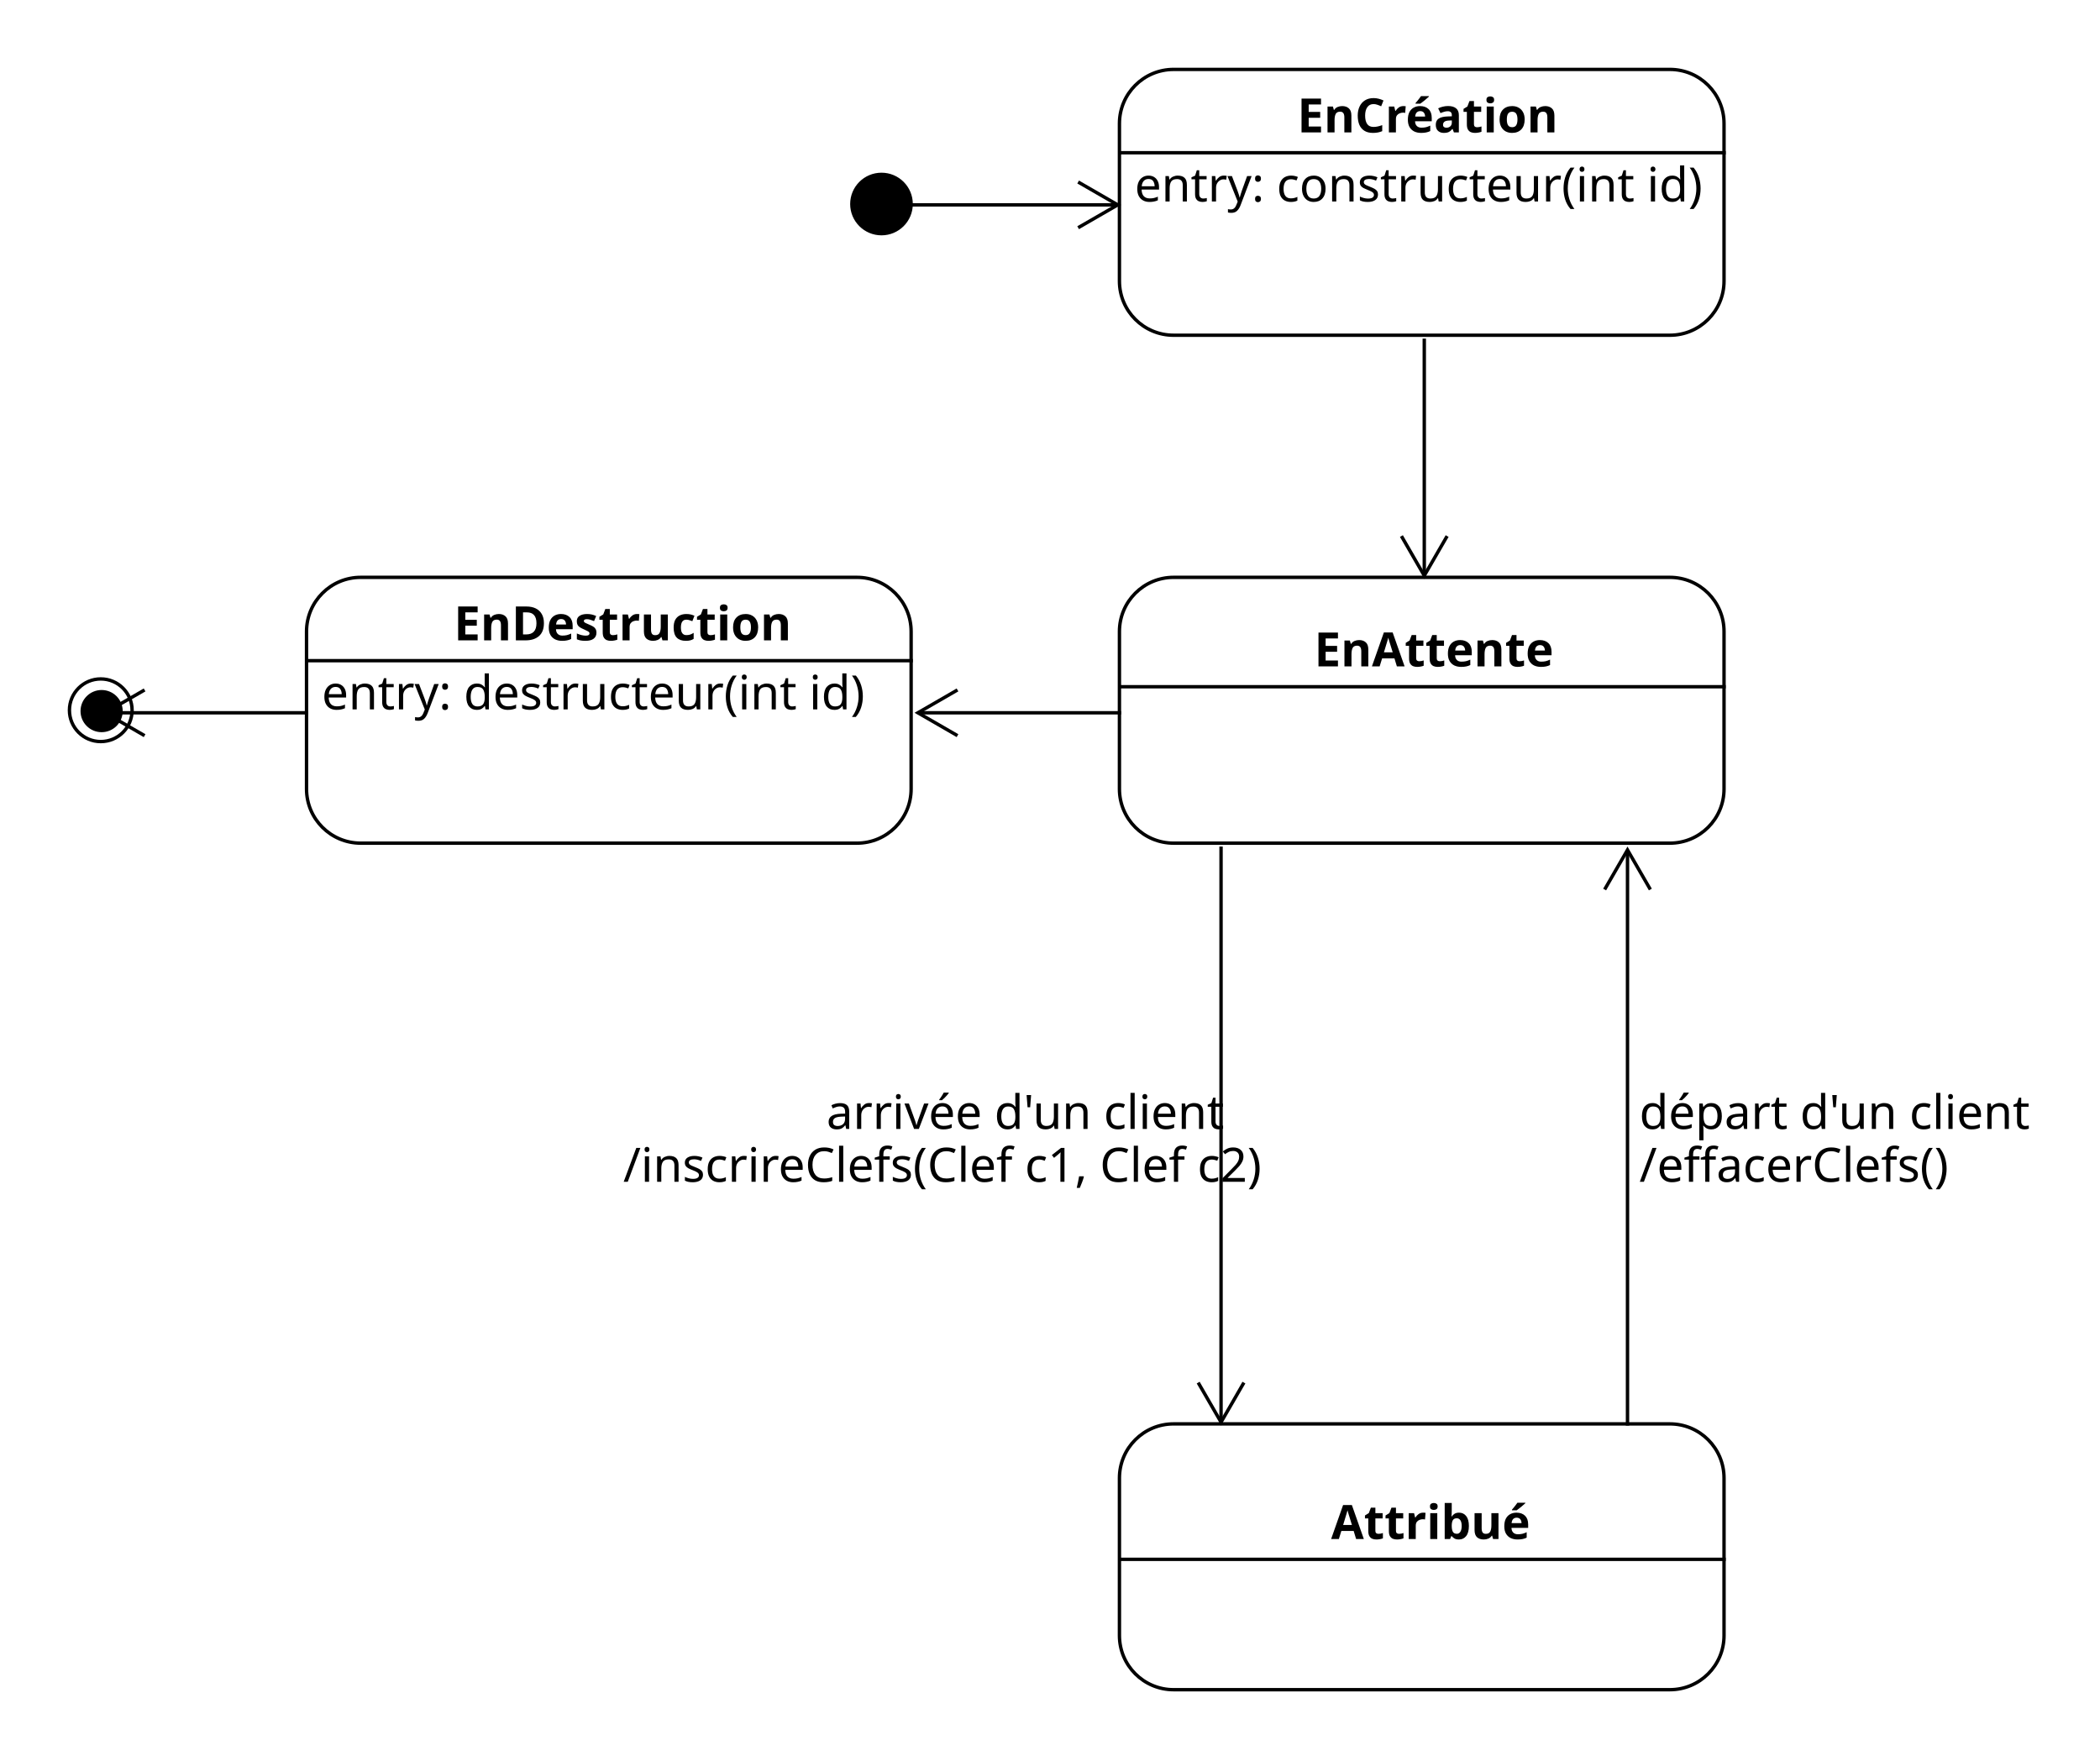
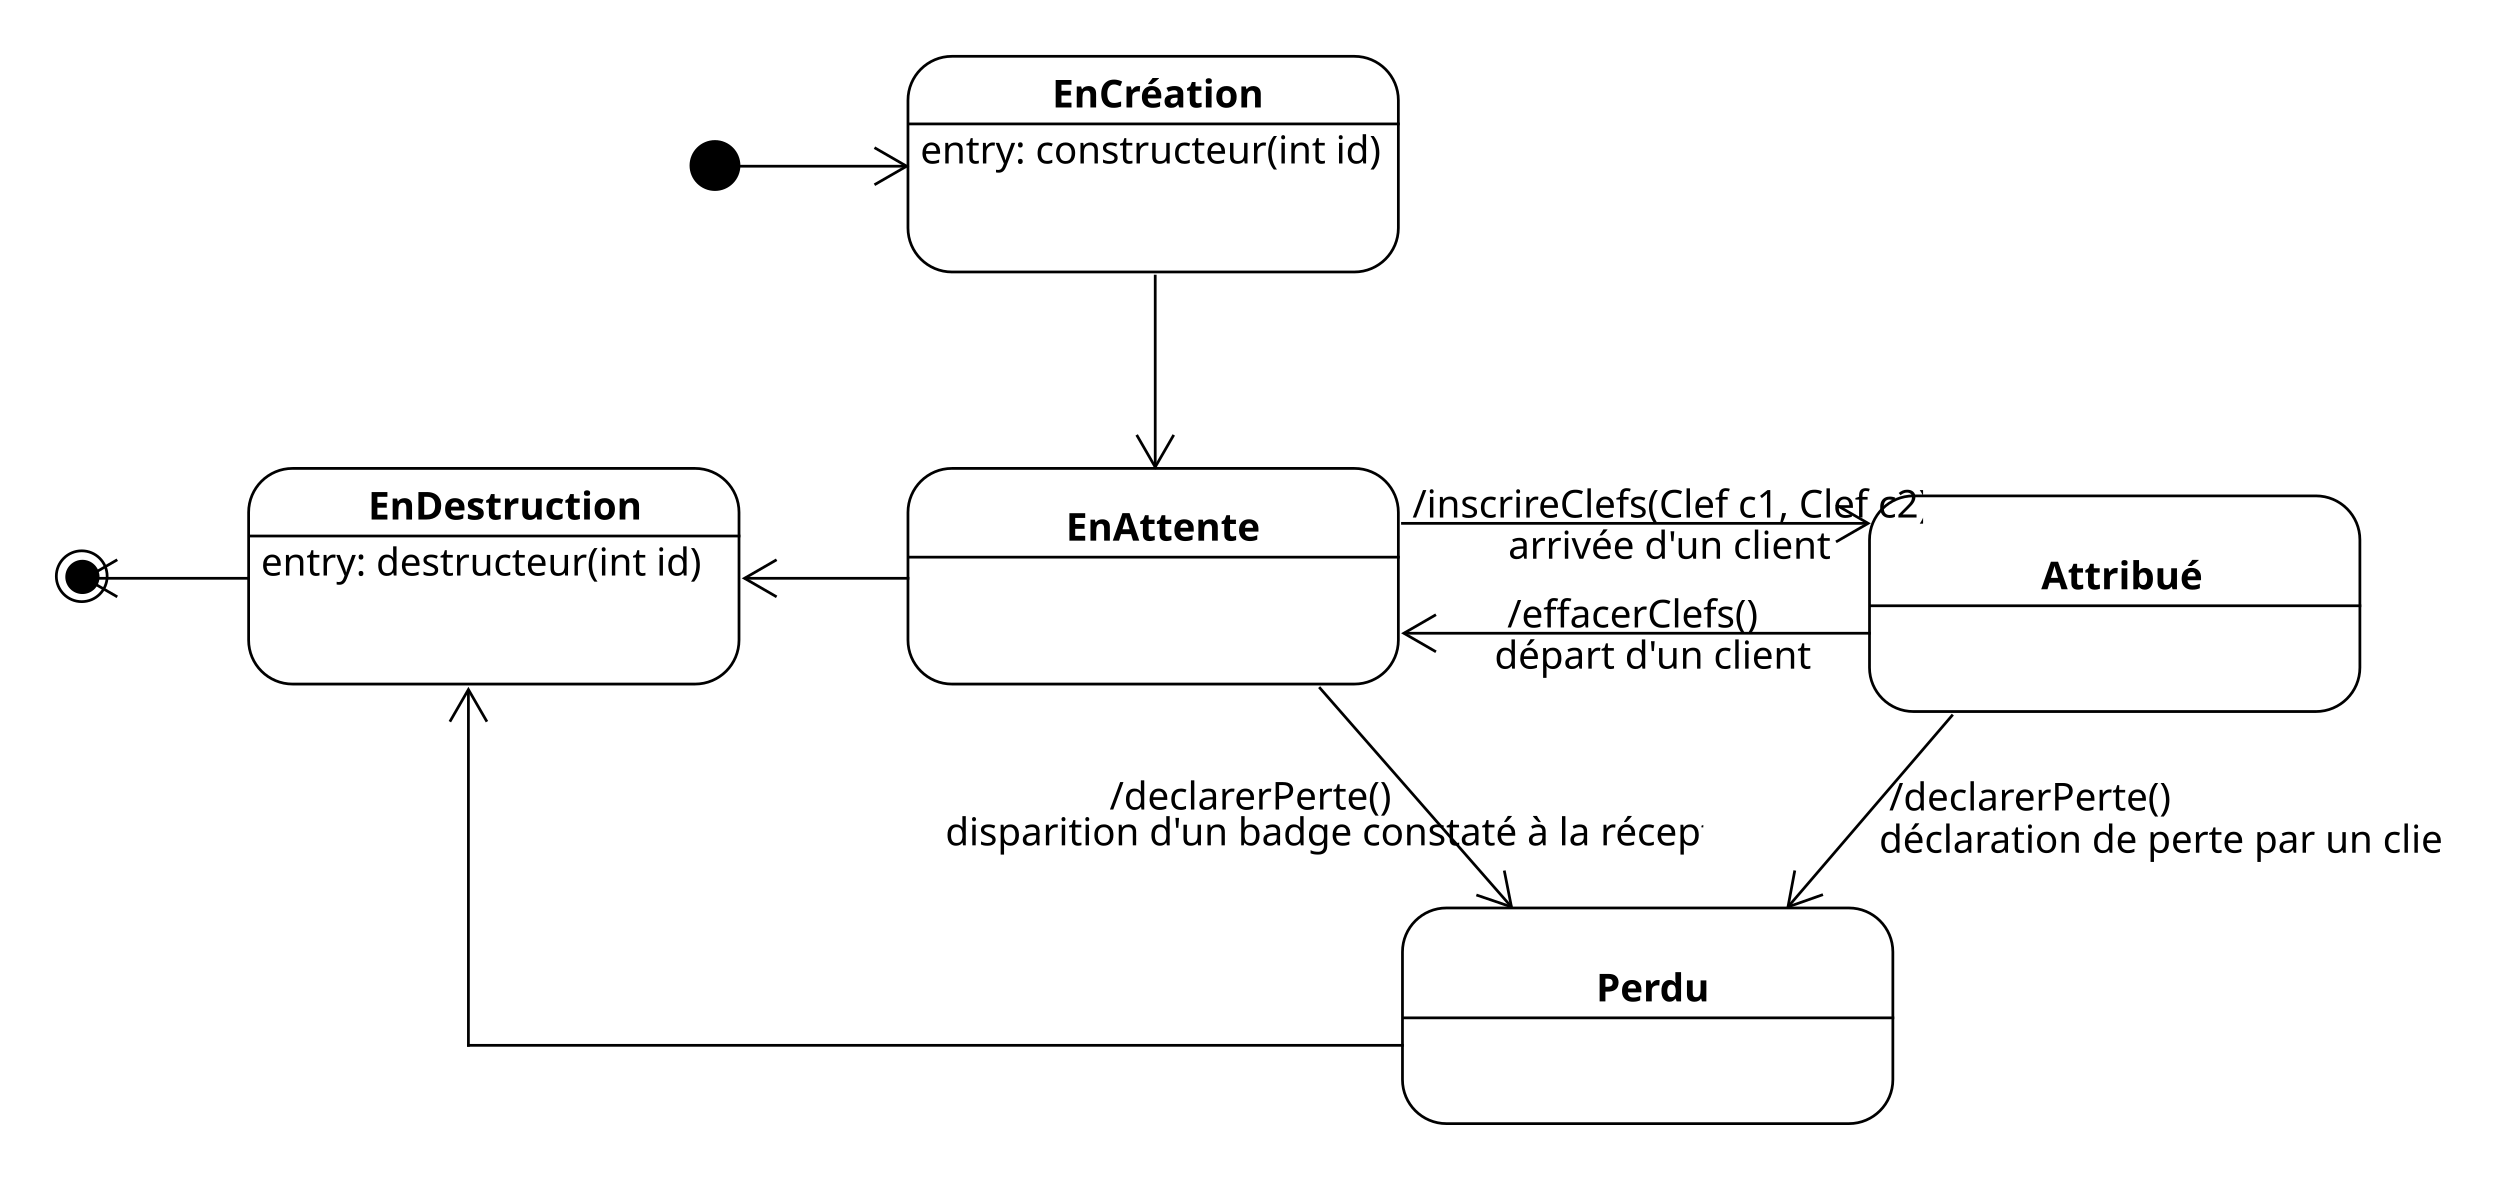
- <svg xmlns="http://www.w3.org/2000/svg" fill-opacity="1" color-rendering="auto" color-interpolation="auto" text-rendering="auto" stroke="black" stroke-linecap="square" width="620" stroke-miterlimit="10" shape-rendering="auto" stroke-opacity="1" fill="black" stroke-dasharray="none" font-weight="normal" stroke-width="1" viewBox="0 0 620 520" height="520" font-family="'Dialog'" font-style="normal" stroke-linejoin="miter" font-size="12px" stroke-dashoffset="0" image-rendering="auto">
+ <svg xmlns="http://www.w3.org/2000/svg" fill-opacity="1" color-rendering="auto" color-interpolation="auto" text-rendering="auto" stroke="black" stroke-linecap="square" width="910" stroke-miterlimit="10" shape-rendering="auto" stroke-opacity="1" fill="black" stroke-dasharray="none" font-weight="normal" stroke-width="1" viewBox="0 0 910 430" height="430" font-family="'Dialog'" font-style="normal" stroke-linejoin="miter" font-size="12px" stroke-dashoffset="0" image-rendering="auto">
  <defs id="genericDefs" />
  <g>
    <defs id="defs1">
      <clipPath clipPathUnits="userSpaceOnUse" id="clipPath1">
        <path d="M0 0 L2147483647 0 L2147483647 2147483647 L0 2147483647 L0 0 Z" />
      </clipPath>
      <clipPath clipPathUnits="userSpaceOnUse" id="clipPath2">
        <path d="M0 0 L0 80 L180 80 L180 0 Z" />
      </clipPath>
      <clipPath clipPathUnits="userSpaceOnUse" id="clipPath3">
        <path d="M0 0 L0 20 L20 20 L20 0 Z" />
      </clipPath>
      <clipPath clipPathUnits="userSpaceOnUse" id="clipPath4">
+         <path d="M0 0 L0 160 L370 160 L370 0 Z" />
+       </clipPath>
+       <clipPath clipPathUnits="userSpaceOnUse" id="clipPath5">
+         <path d="M0 0 L0 110 L280 110 L280 0 Z" />
+       </clipPath>
+       <clipPath clipPathUnits="userSpaceOnUse" id="clipPath6">
+         <path d="M0 0 L0 100 L250 100 L250 0 Z" />
+       </clipPath>
+       <clipPath clipPathUnits="userSpaceOnUse" id="clipPath7">
        <path d="M0 0 L0 30 L90 30 L90 0 Z" />
      </clipPath>
-       <clipPath clipPathUnits="userSpaceOnUse" id="clipPath5">
+       <clipPath clipPathUnits="userSpaceOnUse" id="clipPath8">
        <path d="M0 0 L0 30 L100 30 L100 0 Z" />
      </clipPath>
-       <clipPath clipPathUnits="userSpaceOnUse" id="clipPath6">
+       <clipPath clipPathUnits="userSpaceOnUse" id="clipPath9">
        <path d="M0 0 L0 40 L90 40 L90 0 Z" />
      </clipPath>
-       <clipPath clipPathUnits="userSpaceOnUse" id="clipPath7">
-         <path d="M0 0 L0 200 L130 200 L130 0 Z" />
+       <clipPath clipPathUnits="userSpaceOnUse" id="clipPath10">
+         <path d="M0 0 L0 50 L200 50 L200 0 Z" />
      </clipPath>
-       <clipPath clipPathUnits="userSpaceOnUse" id="clipPath8">
-         <path d="M0 0 L0 200 L200 200 L200 0 Z" />
-       </clipPath>
-       <clipPath clipPathUnits="userSpaceOnUse" id="clipPath9">
+       <clipPath clipPathUnits="userSpaceOnUse" id="clipPath11">
        <path d="M0 0 L0 100 L30 100 L30 0 Z" />
      </clipPath>
    </defs>
+     <g fill="rgb(255,255,255)" fill-opacity="0" transform="translate(510,330)" stroke-opacity="0" stroke="rgb(255,255,255)">
+       <rect x="0.5" y="0.5" clip-path="url(#clipPath2)" width="178.5" rx="16" ry="16" height="78.5" stroke="none" />
+     </g>
+     <g transform="translate(510,330)">
+       <rect x="0.5" y="0.5" clip-path="url(#clipPath2)" fill="none" width="178.5" rx="16" ry="16" height="78.5" />
+       <text x="71" font-size="14px" y="34.5" clip-path="url(#clipPath2)" font-family="sans-serif" stroke="none" font-weight="bold" xml:space="preserve">Perdu</text>
+       <path fill="none" d="M1 40.5 L179 40.5" clip-path="url(#clipPath2)" />
+     </g>
    <g fill="rgb(255,255,255)" fill-opacity="0" transform="translate(90,170)" stroke-opacity="0" stroke="rgb(255,255,255)">
      <rect x="0.5" y="0.5" clip-path="url(#clipPath2)" width="178.5" rx="16" ry="16" height="78.5" stroke="none" />
    </g>
    <g transform="translate(90,170)">
      <rect x="0.5" y="0.5" clip-path="url(#clipPath2)" fill="none" width="178.5" rx="16" ry="16" height="78.5" />
      <text x="44" font-size="14px" y="19.109" clip-path="url(#clipPath2)" font-family="sans-serif" stroke="none" font-weight="bold" xml:space="preserve">EnDestruction</text>
      <path fill="none" d="M1 25.109 L179 25.109" clip-path="url(#clipPath2)" />
      <text x="5" font-size="14px" y="39.5" clip-path="url(#clipPath2)" font-family="sans-serif" stroke="none" xml:space="preserve">entry: destructeur(int id)</text>
    </g>
    <g fill="rgb(255,255,255)" fill-opacity="0" transform="translate(20,200)" stroke-opacity="0" stroke="rgb(255,255,255)">
      <circle r="9.25" clip-path="url(#clipPath3)" cx="9.75" cy="9.75" stroke="none" />
    </g>
    <g transform="translate(20,200)">
      <circle fill="none" r="9.25" clip-path="url(#clipPath3)" cx="9.75" cy="9.75" />
      <circle r="6.227" clip-path="url(#clipPath3)" cx="10" cy="10" stroke="none" />
    </g>
    <g fill="rgb(255,255,255)" fill-opacity="0" transform="translate(20,200)" stroke-opacity="0" stroke="rgb(255,255,255)">
      <circle fill="none" r="6.227" clip-path="url(#clipPath3)" cx="10" cy="10" />
    </g>
-     <g fill="rgb(255,255,255)" fill-opacity="0" transform="translate(330,420)" stroke-opacity="0" stroke="rgb(255,255,255)">
+     <g fill="rgb(255,255,255)" fill-opacity="0" transform="translate(680,180)" stroke-opacity="0" stroke="rgb(255,255,255)">
      <rect x="0.5" y="0.5" clip-path="url(#clipPath2)" width="178.5" rx="16" ry="16" height="78.5" stroke="none" />
    </g>
-     <g transform="translate(330,420)">
+     <g transform="translate(680,180)">
      <rect x="0.5" y="0.5" clip-path="url(#clipPath2)" fill="none" width="178.5" rx="16" ry="16" height="78.5" />
      <text x="63" font-size="14px" y="34.5" clip-path="url(#clipPath2)" font-family="sans-serif" stroke="none" font-weight="bold" xml:space="preserve">Attribué</text>
      <path fill="none" d="M1 40.5 L179 40.5" clip-path="url(#clipPath2)" />
    </g>
    <g fill="rgb(255,255,255)" fill-opacity="0" transform="translate(330,170)" stroke-opacity="0" stroke="rgb(255,255,255)">
      <rect x="0.5" y="0.5" clip-path="url(#clipPath2)" width="178.5" rx="16" ry="16" height="78.5" stroke="none" />
    </g>
    <g transform="translate(330,170)">
      <rect x="0.5" y="0.5" clip-path="url(#clipPath2)" fill="none" width="178.5" rx="16" ry="16" height="78.5" />
      <text x="58" font-size="14px" y="26.805" clip-path="url(#clipPath2)" font-family="sans-serif" stroke="none" font-weight="bold" xml:space="preserve">EnAttente</text>
      <path fill="none" d="M1 32.805 L179 32.805" clip-path="url(#clipPath2)" />
    </g>
    <g fill="rgb(255,255,255)" fill-opacity="0" transform="translate(330,20)" stroke-opacity="0" stroke="rgb(255,255,255)">
      <rect x="0.5" y="0.5" clip-path="url(#clipPath2)" width="178.5" rx="16" ry="16" height="78.5" stroke="none" />
    </g>
    <g transform="translate(330,20)">
      <rect x="0.5" y="0.5" clip-path="url(#clipPath2)" fill="none" width="178.5" rx="16" ry="16" height="78.5" />
      <text x="53" font-size="14px" y="19.109" clip-path="url(#clipPath2)" font-family="sans-serif" stroke="none" font-weight="bold" xml:space="preserve">EnCréation</text>
      <path fill="none" d="M1 25.109 L179 25.109" clip-path="url(#clipPath2)" />
      <text x="5" font-size="14px" y="39.5" clip-path="url(#clipPath2)" font-family="sans-serif" stroke="none" xml:space="preserve">entry: constructeur(int id)</text>
    </g>
    <g transform="translate(250,50)">
      <circle r="8.75" clip-path="url(#clipPath3)" cx="10.25" cy="10.25" stroke="none" />
      <circle fill="none" r="8.75" clip-path="url(#clipPath3)" cx="10.25" cy="10.25" />
    </g>
+     <g transform="translate(160,240)">
+       <path fill="none" d="M350.5 140.5 L10.5 140.5" clip-path="url(#clipPath4)" />
+       <path fill="none" d="M10.5 140.5 L10.5 11.5" clip-path="url(#clipPath4)" />
+       <path fill="none" d="M17 22.258 L10.5 11 L4 22.258" clip-path="url(#clipPath4)" />
+     </g>
+     <g transform="translate(340,240)">
+       <path fill="none" d="M140.5 10.5 L209.841 89.747" clip-path="url(#clipPath5)" />
+       <path fill="none" d="M197.865 85.931 L210.171 90.124 L207.649 77.371" clip-path="url(#clipPath5)" />
+       <text x="63.878" font-size="14px" y="54.679" clip-path="url(#clipPath5)" font-family="sans-serif" stroke="none" xml:space="preserve">/declarerPerte()</text>
+       <text x="4.122" font-size="14px" y="67.711" clip-path="url(#clipPath5)" font-family="sans-serif" stroke="none" xml:space="preserve">disparition d'un badge constaté à la réception</text>
+     </g>
+     <g transform="translate(640,250)">
+       <path fill="none" d="M70.5 10.5 L11.151 79.741" clip-path="url(#clipPath6)" />
+       <path fill="none" d="M13.217 67.342 L10.825 80.12 L23.087 75.803" clip-path="url(#clipPath6)" />
+       <text x="44" font-size="14px" y="45" clip-path="url(#clipPath6)" font-family="sans-serif" stroke="none" xml:space="preserve"> /declarerPerte()</text>
+       <text x="44" font-size="14px" y="60.391" clip-path="url(#clipPath6)" font-family="sans-serif" stroke="none" xml:space="preserve">déclaration de perte par un client</text>
+     </g>
    <g transform="translate(20,200)">
-       <path fill="none" d="M70.5 10.5 L11.5 10.5" clip-path="url(#clipPath4)" />
-       <path fill="none" d="M22.258 4 L11 10.5 L22.258 17" clip-path="url(#clipPath4)" />
+       <path fill="none" d="M70.5 10.5 L11.5 10.5" clip-path="url(#clipPath7)" />
+       <path fill="none" d="M22.258 4 L11 10.5 L22.258 17" clip-path="url(#clipPath7)" />
    </g>
    <g transform="translate(250,50)">
-       <path fill="none" d="M79.5 10.5 L10.5 10.5" clip-path="url(#clipPath5)" />
-       <path fill="none" d="M68.742 4 L80 10.5 L68.742 17" clip-path="url(#clipPath5)" />
+       <path fill="none" d="M79.5 10.5 L10.5 10.5" clip-path="url(#clipPath8)" />
+       <path fill="none" d="M68.742 4 L80 10.5 L68.742 17" clip-path="url(#clipPath8)" />
    </g>
    <g transform="translate(260,190)">
-       <path fill="none" d="M70.5 20.5 L11.5 20.5" clip-path="url(#clipPath6)" />
-       <path fill="none" d="M22.258 14 L11 20.5 L22.258 27" clip-path="url(#clipPath6)" />
+       <path fill="none" d="M70.5 20.5 L11.5 20.5" clip-path="url(#clipPath9)" />
+       <path fill="none" d="M22.258 14 L11 20.5 L22.258 27" clip-path="url(#clipPath9)" />
    </g>
-     <g transform="translate(470,240)">
-       <path fill="none" d="M10.5 11.5 L10.5 180.5" clip-path="url(#clipPath7)" />
-       <path fill="none" d="M4 22.258 L10.5 11 L17 22.258" clip-path="url(#clipPath7)" />
-       <text x="14" font-size="14px" y="109" clip-path="url(#clipPath7)" font-family="sans-serif" stroke="none" xml:space="preserve">/effacerClefs()</text>
-       <text x="14" font-size="14px" y="93.391" clip-path="url(#clipPath7)" font-family="sans-serif" stroke="none" xml:space="preserve">départ d'un client</text>
+     <g transform="translate(500,210)">
+       <path fill="none" d="M11.5 20.5 L180.5 20.5" clip-path="url(#clipPath10)" />
+       <path fill="none" d="M22.258 27 L11 20.5 L22.258 14" clip-path="url(#clipPath10)" />
+       <text x="48.639" font-size="14px" y="18.391" clip-path="url(#clipPath10)" font-family="sans-serif" stroke="none" xml:space="preserve">/effacerClefs()</text>
+       <text x="44" font-size="14px" y="33.391" clip-path="url(#clipPath10)" font-family="sans-serif" stroke="none" xml:space="preserve">départ d'un client</text>
    </g>
-     <g transform="translate(180,240)">
-       <path fill="none" d="M180.5 179.5 L180.5 10.5" clip-path="url(#clipPath8)" />
-       <path fill="none" d="M187 168.742 L180.5 180 L174 168.742" clip-path="url(#clipPath8)" />
-       <text x="64" font-size="14px" y="93.391" clip-path="url(#clipPath8)" font-family="sans-serif" stroke="none" xml:space="preserve">arrivée d'un client </text>
-       <text x="4" font-size="14px" y="109" clip-path="url(#clipPath8)" font-family="sans-serif" stroke="none" xml:space="preserve">/inscrireClefs(Clef c1, Clef c2)</text>
+     <g transform="translate(500,170)">
+       <path fill="none" d="M179.5 20.5 L10.5 20.5" clip-path="url(#clipPath10)" />
+       <path fill="none" d="M168.742 14 L180 20.5 L168.742 27" clip-path="url(#clipPath10)" />
+       <text x="49" font-size="14px" y="33.391" clip-path="url(#clipPath10)" font-family="sans-serif" stroke="none" xml:space="preserve">arrivée d'un client </text>
+       <text x="14.108" font-size="14px" y="18.391" clip-path="url(#clipPath10)" font-family="sans-serif" stroke="none" xml:space="preserve">/inscrireClefs(Clef c1, Clef c2)</text>
    </g>
    <g transform="translate(410,90)">
-       <path fill="none" d="M10.5 79.5 L10.5 10.5" clip-path="url(#clipPath9)" />
-       <path fill="none" d="M17 68.742 L10.5 80 L4 68.742" clip-path="url(#clipPath9)" />
+       <path fill="none" d="M10.5 79.5 L10.5 10.5" clip-path="url(#clipPath11)" />
+       <path fill="none" d="M17 68.742 L10.5 80 L4 68.742" clip-path="url(#clipPath11)" />
    </g>
  </g>
</svg>
